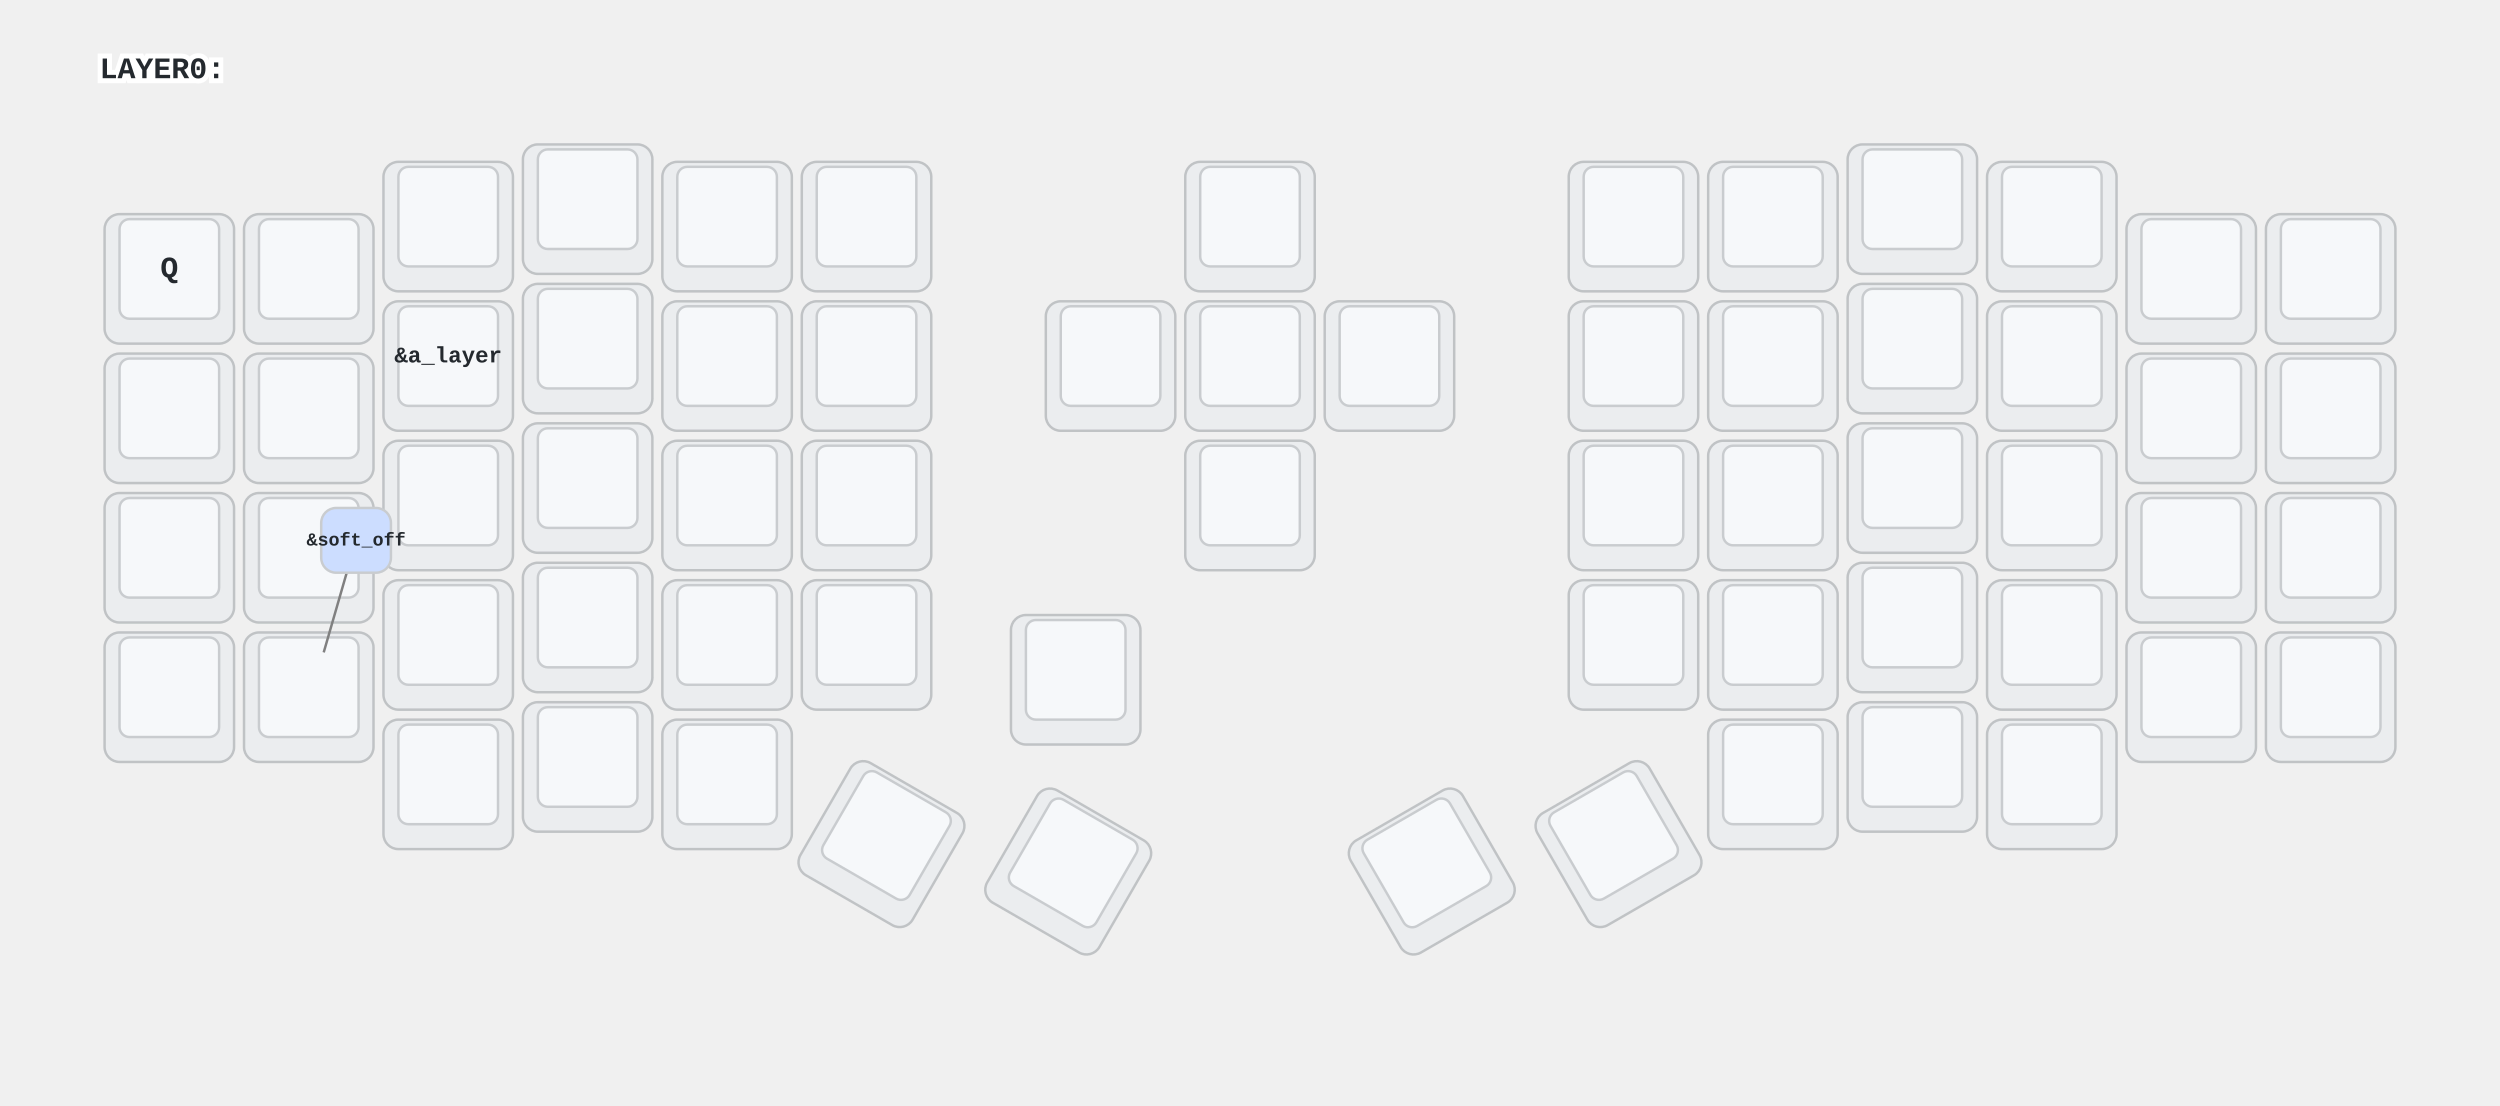
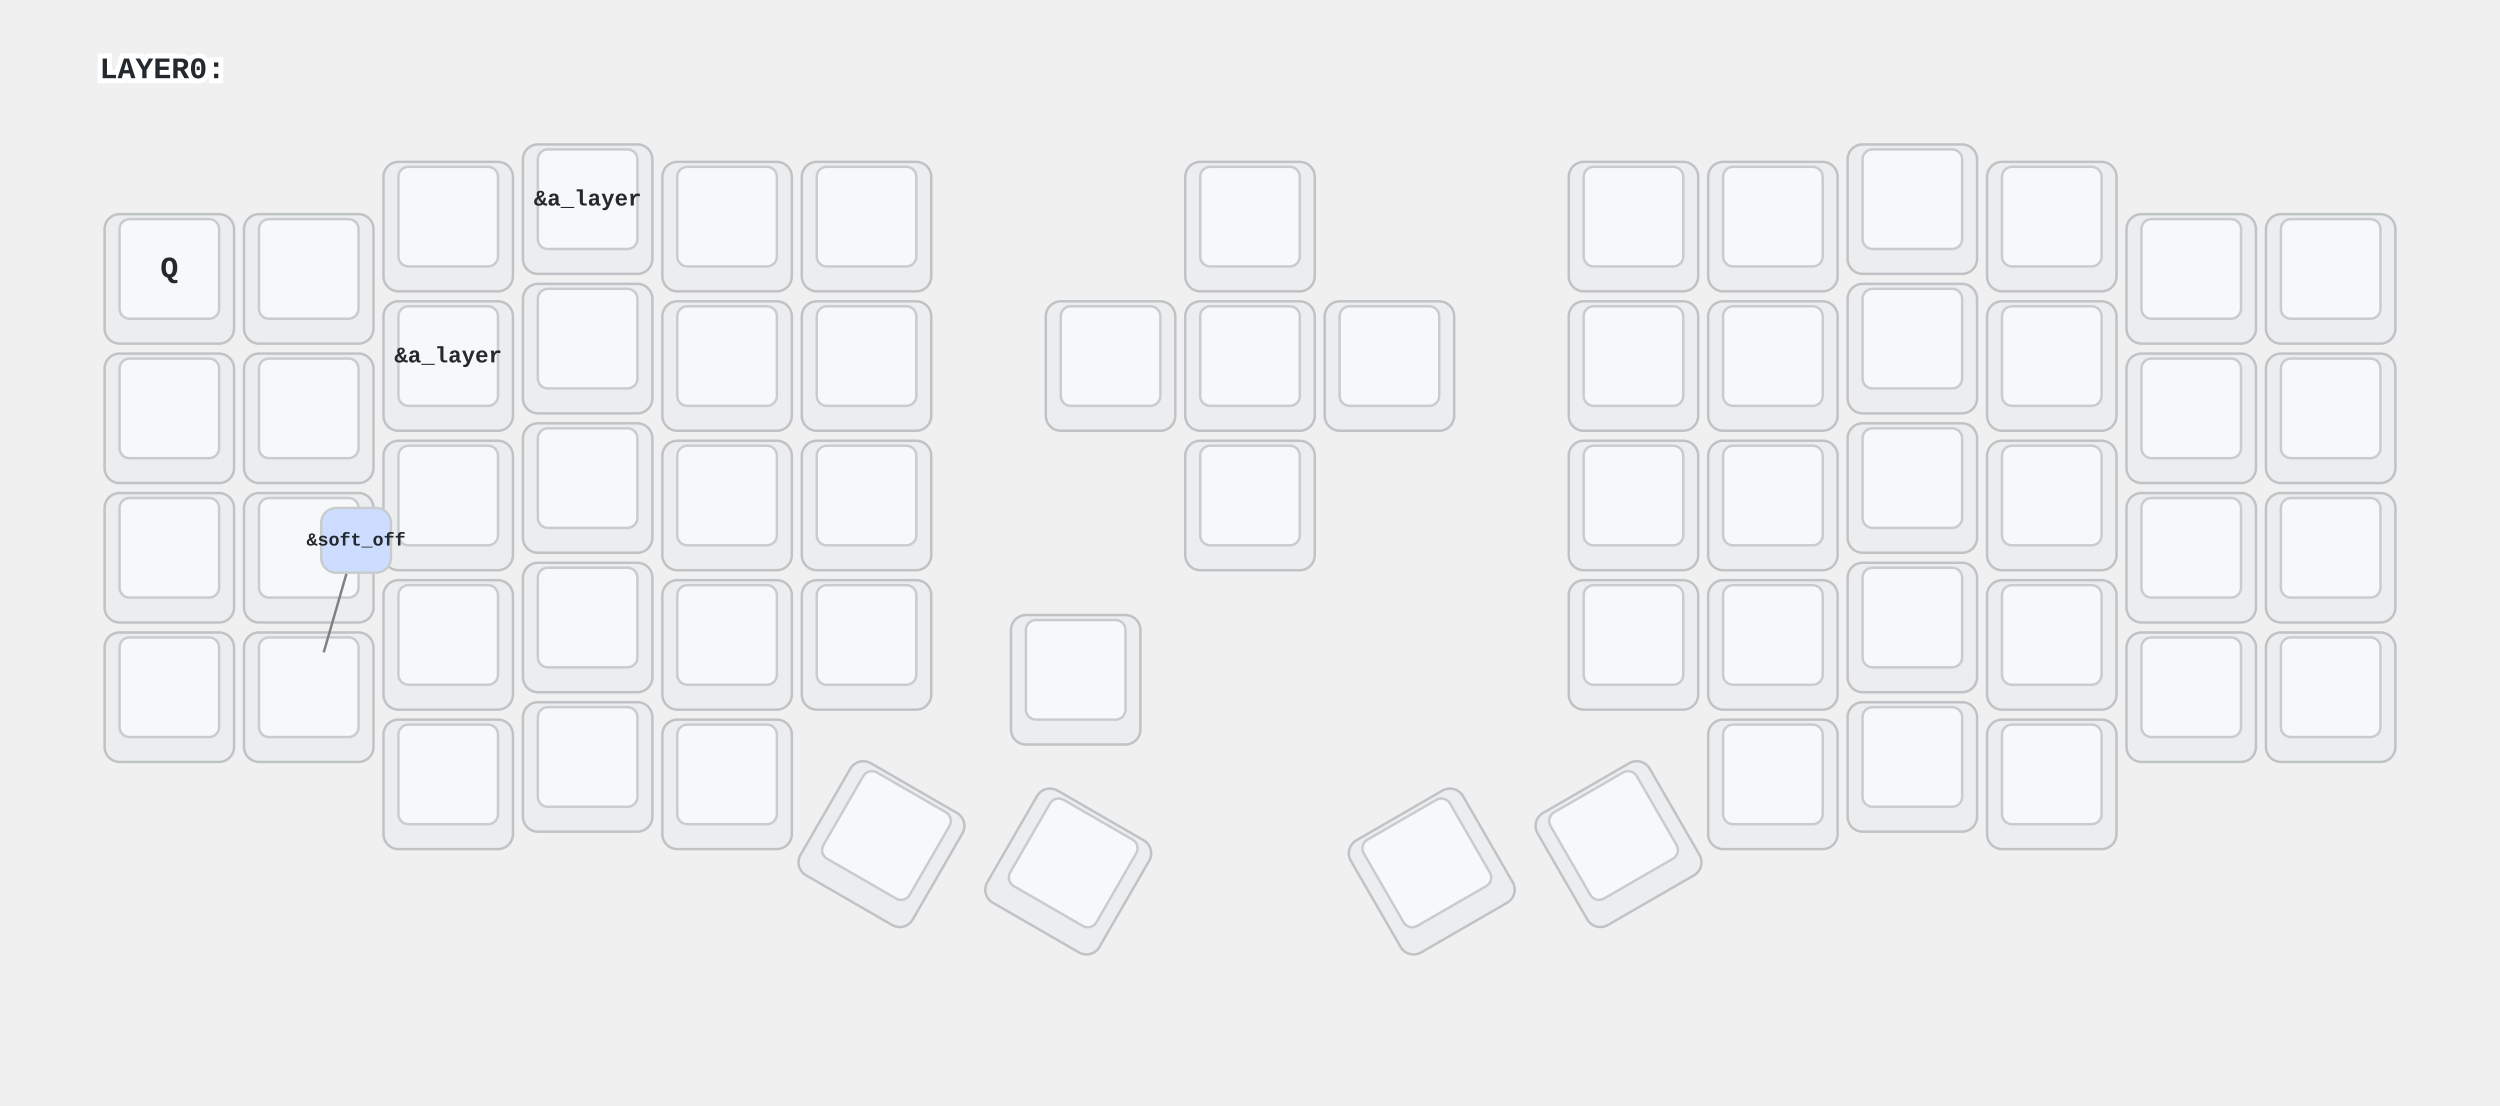
<svg xmlns="http://www.w3.org/2000/svg" xmlns:xlink="http://www.w3.org/1999/xlink" width="1004" height="444" viewBox="0 0 1004 444" class="keymap">
  <defs>/* start glyphs */
<svg id="mdi:minus-circle-outline">
      <svg id="mdi-minus-circle-outline" viewBox="0 0 24 24">
        <path d="M12,20C7.59,20 4,16.41 4,12C4,7.59 7.59,4 12,4C16.41,4 20,7.59 20,12C20,16.41 16.41,20 12,20M12,2A10,10 0 0,0 2,12A10,10 0 0,0 12,22A10,10 0 0,0 22,12A10,10 0 0,0 12,2M7,13H17V11H7" />
      </svg>
    </svg>
  </defs>/* end glyphs */
<style>/* inherit to force styles through use tags */
svg path {
    fill: inherit;
}

/* font and background color specifications */
svg.keymap {
    font-family: SFMono-Regular,Consolas,Liberation Mono,Menlo,monospace;
    font-size: 14px;
    font-kerning: normal;
    text-rendering: optimizeLegibility;
    fill: #24292e;
}

/* default key styling */
rect.key {
    fill: #f6f8fa;
}

rect.key, rect.combo {
    stroke: #c9cccf;
    stroke-width: 1;
}

/* default key side styling, only used is draw_key_sides is set */
rect.side {
    filter: brightness(90%);
}

/* color accent for combo boxes */
rect.combo, rect.combo-separate {
    fill: #cdf;
}

/* color accent for held keys */
rect.held, rect.combo.held {
    fill: #fdd;
}

/* color accent for ghost (optional) keys */
rect.ghost, rect.combo.ghost {
    stroke-dasharray: 4, 4;
    stroke-width: 2;
}

text {
    text-anchor: middle;
    dominant-baseline: middle;
}

/* styling for layer labels */
text.label {
    font-weight: bold;
    text-anchor: start;
    stroke: white;
    stroke-width: 4;
    paint-order: stroke;
}

/* styling for optional footer */
text.footer {
    text-anchor: end;
    dominant-baseline: auto;
    stroke: white;
    stroke-width: 4;
    paint-order: stroke;
}

/* styling for combo tap, and key non-tap label text */
text.combo, text.hold, text.shifted, text.left, text.right, text.tl, text.tr, text.bl, text.br {
    font-size: 11px;
}

text.hold, text.bl, text.br {
    text-anchor: middle;
    dominant-baseline: auto;
}

text.shifted, text.tl, text.tr {
    text-anchor: middle;
    dominant-baseline: hanging;
}

text.left, text.tl, text.bl {
    text-anchor: start;
}

text.right, text.tr, text.br {
    text-anchor: end;
}

text.layer-activator {
    text-decoration: underline;
}

/* styling for hold/shifted label text in combo box */
text.combo.hold, text.combo.shifted, text.combo.left, text.combo.right {
    font-size: 8px;
}

/* lighter symbol for transparent keys */
text.trans {
    fill: #7b7e81;
}

/* styling for combo dendrons */
path.combo {
    stroke-width: 1;
    stroke: gray;
    fill: none;
}

/* Start Tabler Icons Cleanup */
/* cannot use height/width with glyphs */
.icon-tabler &gt; path {
    fill: inherit;
    stroke: inherit;
    stroke-width: 2;
}
/* hide tabler's default box */
.icon-tabler &gt; path[stroke="none"][fill="none"] {
    visibility: hidden;
}
/* End Tabler Icons Cleanup */

/* For default sytles, see https://github.com/caksoylar/keymap-drawer/blob/main/keymap_drawer/config.py#L85 */

svg.keymap {
  font-family: Ubuntu Mono, Inconsolata, Consolas, Liberation Mono, Menlo, monospace;
  font-size: 12px;
  font-weight: bold;
  text-rendering: optimizeLegibility;
}

/* Color accent for held keys */
rect.held, rect.combo.held {
    fill: #ffc;
}

/* Technique borrowed and extended from https://github.com/englmaxi/zmk-config/blob/master/keymap-drawer/config.yaml */
.sym_sub_text.tap {
  translate: -5px 2px;
  font-size: 20px;
}
.sym_sub_text.shifted {
  translate: 10px 13px;
  font-size: 10px;
  opacity: 1.0;
}
.combo.sym_sub_text.tap {
  translate: -1px 1px;
}
.combo.sym_sub_text.shifted {
  translate: 7px 5px;
  font-size: 10px;
  opacity: 1.0;
}

/* Toggle */
.toggle.shifted {
  translate: -10px 12px;
}

.toggle.hold {
  translate: 13px -23px;
}

/* Variant for tap-dances */
.tap_dance.tap {
  translate: -7px 0px;
  font-size: 12px;
}
.tap_dance.shifted {
  translate: 7px 17px;
  font-size: 12px;
  opacity: 1.0;
}

/* Variant for symbol next to symbol */
.sym_by_sym.tap {
  translate: -6px 0px;
}
.sym_by_sym.shifted {
  translate: 10px 12px;
  opacity: 1.0;
}

.combo.sym_by_sym.tap {
  translate: -35px 0px;
}
.combo.sym_by_sym.shifted {
  translate: 35px 20px;
  opacity: 1.0;
}

.combo.sym_by_sym.hold {
  visibility: hidden;
}

/* hide hold box for combo sym_by_sym */
.combo.sym_by_sym.hold &gt; path[stroke="none"][fill="none"] {
  visibility: hidden;
}
</style>
  <g transform="translate(40, 0)" class="layer-LAYER0">
    <text x="0" y="28" class="label" id="LAYER0">LAYER0:</text>
    <g transform="translate(0, 56)">
      <g transform="translate(28, 56)" class="key keypos-0">
        <rect rx="6" ry="6" x="-26" y="-26" width="52" height="52" class="key side" />
        <rect rx="4" ry="4" x="-20" y="-24" width="40" height="40" class="key" />
        <text x="0" y="-4" class="key tap">Q</text>
      </g>
      <g transform="translate(84, 56)" class="key none keypos-1">
        <rect rx="6" ry="6" x="-26" y="-26" width="52" height="52" class="key none side" />
        <rect rx="4" ry="4" x="-20" y="-24" width="40" height="40" class="key none" />
        <use href="#mdi:minus-circle-outline" xlink:href="#mdi:minus-circle-outline" x="-9" y="-13" height="18" width="18.0" class="key none tap glyph mdi:minus-circle-outline" />
      </g>
      <g transform="translate(140, 35)" class="key none keypos-2">
        <rect rx="6" ry="6" x="-26" y="-26" width="52" height="52" class="key none side" />
        <rect rx="4" ry="4" x="-20" y="-24" width="40" height="40" class="key none" />
        <use href="#mdi:minus-circle-outline" xlink:href="#mdi:minus-circle-outline" x="-9" y="-13" height="18" width="18.0" class="key none tap glyph mdi:minus-circle-outline" />
      </g>
-       <g transform="translate(196, 28)" class="key none keypos-3">
-         <rect rx="6" ry="6" x="-26" y="-26" width="52" height="52" class="key none side" />
-         <rect rx="4" ry="4" x="-20" y="-24" width="40" height="40" class="key none" />
-         <use href="#mdi:minus-circle-outline" xlink:href="#mdi:minus-circle-outline" x="-9" y="-13" height="18" width="18.0" class="key none tap glyph mdi:minus-circle-outline" />
+       <g transform="translate(196, 28)" class="key keypos-3">
+         <rect rx="6" ry="6" x="-26" y="-26" width="52" height="52" class="key side" />
+         <rect rx="4" ry="4" x="-20" y="-24" width="40" height="40" class="key" />
+         <text x="0" y="-4" class="key tap">
+           <tspan style="font-size: 75%">&amp;a_layer</tspan>
+         </text>
      </g>
      <g transform="translate(252, 35)" class="key none keypos-4">
        <rect rx="6" ry="6" x="-26" y="-26" width="52" height="52" class="key none side" />
        <rect rx="4" ry="4" x="-20" y="-24" width="40" height="40" class="key none" />
        <use href="#mdi:minus-circle-outline" xlink:href="#mdi:minus-circle-outline" x="-9" y="-13" height="18" width="18.0" class="key none tap glyph mdi:minus-circle-outline" />
      </g>
      <g transform="translate(308, 35)" class="key none keypos-5">
        <rect rx="6" ry="6" x="-26" y="-26" width="52" height="52" class="key none side" />
        <rect rx="4" ry="4" x="-20" y="-24" width="40" height="40" class="key none" />
        <use href="#mdi:minus-circle-outline" xlink:href="#mdi:minus-circle-outline" x="-9" y="-13" height="18" width="18.0" class="key none tap glyph mdi:minus-circle-outline" />
      </g>
      <g transform="translate(462, 35)" class="key none keypos-6">
        <rect rx="6" ry="6" x="-26" y="-26" width="52" height="52" class="key none side" />
        <rect rx="4" ry="4" x="-20" y="-24" width="40" height="40" class="key none" />
        <use href="#mdi:minus-circle-outline" xlink:href="#mdi:minus-circle-outline" x="-9" y="-13" height="18" width="18.0" class="key none tap glyph mdi:minus-circle-outline" />
      </g>
      <g transform="translate(616, 35)" class="key none keypos-7">
        <rect rx="6" ry="6" x="-26" y="-26" width="52" height="52" class="key none side" />
        <rect rx="4" ry="4" x="-20" y="-24" width="40" height="40" class="key none" />
        <use href="#mdi:minus-circle-outline" xlink:href="#mdi:minus-circle-outline" x="-9" y="-13" height="18" width="18.0" class="key none tap glyph mdi:minus-circle-outline" />
      </g>
      <g transform="translate(672, 35)" class="key none keypos-8">
        <rect rx="6" ry="6" x="-26" y="-26" width="52" height="52" class="key none side" />
        <rect rx="4" ry="4" x="-20" y="-24" width="40" height="40" class="key none" />
        <use href="#mdi:minus-circle-outline" xlink:href="#mdi:minus-circle-outline" x="-9" y="-13" height="18" width="18.0" class="key none tap glyph mdi:minus-circle-outline" />
      </g>
      <g transform="translate(728, 28)" class="key none keypos-9">
        <rect rx="6" ry="6" x="-26" y="-26" width="52" height="52" class="key none side" />
        <rect rx="4" ry="4" x="-20" y="-24" width="40" height="40" class="key none" />
        <use href="#mdi:minus-circle-outline" xlink:href="#mdi:minus-circle-outline" x="-9" y="-13" height="18" width="18.0" class="key none tap glyph mdi:minus-circle-outline" />
      </g>
      <g transform="translate(784, 35)" class="key none keypos-10">
        <rect rx="6" ry="6" x="-26" y="-26" width="52" height="52" class="key none side" />
        <rect rx="4" ry="4" x="-20" y="-24" width="40" height="40" class="key none" />
        <use href="#mdi:minus-circle-outline" xlink:href="#mdi:minus-circle-outline" x="-9" y="-13" height="18" width="18.0" class="key none tap glyph mdi:minus-circle-outline" />
      </g>
      <g transform="translate(840, 56)" class="key none keypos-11">
        <rect rx="6" ry="6" x="-26" y="-26" width="52" height="52" class="key none side" />
        <rect rx="4" ry="4" x="-20" y="-24" width="40" height="40" class="key none" />
        <use href="#mdi:minus-circle-outline" xlink:href="#mdi:minus-circle-outline" x="-9" y="-13" height="18" width="18.0" class="key none tap glyph mdi:minus-circle-outline" />
      </g>
      <g transform="translate(896, 56)" class="key none keypos-12">
        <rect rx="6" ry="6" x="-26" y="-26" width="52" height="52" class="key none side" />
        <rect rx="4" ry="4" x="-20" y="-24" width="40" height="40" class="key none" />
        <use href="#mdi:minus-circle-outline" xlink:href="#mdi:minus-circle-outline" x="-9" y="-13" height="18" width="18.0" class="key none tap glyph mdi:minus-circle-outline" />
      </g>
      <g transform="translate(28, 112)" class="key none keypos-13">
        <rect rx="6" ry="6" x="-26" y="-26" width="52" height="52" class="key none side" />
        <rect rx="4" ry="4" x="-20" y="-24" width="40" height="40" class="key none" />
        <use href="#mdi:minus-circle-outline" xlink:href="#mdi:minus-circle-outline" x="-9" y="-13" height="18" width="18.0" class="key none tap glyph mdi:minus-circle-outline" />
      </g>
      <g transform="translate(84, 112)" class="key none keypos-14">
        <rect rx="6" ry="6" x="-26" y="-26" width="52" height="52" class="key none side" />
        <rect rx="4" ry="4" x="-20" y="-24" width="40" height="40" class="key none" />
        <use href="#mdi:minus-circle-outline" xlink:href="#mdi:minus-circle-outline" x="-9" y="-13" height="18" width="18.0" class="key none tap glyph mdi:minus-circle-outline" />
      </g>
      <g transform="translate(140, 91)" class="key keypos-15">
        <rect rx="6" ry="6" x="-26" y="-26" width="52" height="52" class="key side" />
        <rect rx="4" ry="4" x="-20" y="-24" width="40" height="40" class="key" />
        <text x="0" y="-4" class="key tap">
          <tspan style="font-size: 75%">&amp;a_layer</tspan>
        </text>
      </g>
      <g transform="translate(196, 84)" class="key none keypos-16">
        <rect rx="6" ry="6" x="-26" y="-26" width="52" height="52" class="key none side" />
        <rect rx="4" ry="4" x="-20" y="-24" width="40" height="40" class="key none" />
        <use href="#mdi:minus-circle-outline" xlink:href="#mdi:minus-circle-outline" x="-9" y="-13" height="18" width="18.0" class="key none tap glyph mdi:minus-circle-outline" />
      </g>
      <g transform="translate(252, 91)" class="key none keypos-17">
        <rect rx="6" ry="6" x="-26" y="-26" width="52" height="52" class="key none side" />
        <rect rx="4" ry="4" x="-20" y="-24" width="40" height="40" class="key none" />
        <use href="#mdi:minus-circle-outline" xlink:href="#mdi:minus-circle-outline" x="-9" y="-13" height="18" width="18.0" class="key none tap glyph mdi:minus-circle-outline" />
      </g>
      <g transform="translate(308, 91)" class="key none keypos-18">
        <rect rx="6" ry="6" x="-26" y="-26" width="52" height="52" class="key none side" />
        <rect rx="4" ry="4" x="-20" y="-24" width="40" height="40" class="key none" />
        <use href="#mdi:minus-circle-outline" xlink:href="#mdi:minus-circle-outline" x="-9" y="-13" height="18" width="18.0" class="key none tap glyph mdi:minus-circle-outline" />
      </g>
      <g transform="translate(462, 147)" class="key none keypos-19">
        <rect rx="6" ry="6" x="-26" y="-26" width="52" height="52" class="key none side" />
        <rect rx="4" ry="4" x="-20" y="-24" width="40" height="40" class="key none" />
        <use href="#mdi:minus-circle-outline" xlink:href="#mdi:minus-circle-outline" x="-9" y="-13" height="18" width="18.0" class="key none tap glyph mdi:minus-circle-outline" />
      </g>
      <g transform="translate(616, 91)" class="key none keypos-20">
        <rect rx="6" ry="6" x="-26" y="-26" width="52" height="52" class="key none side" />
        <rect rx="4" ry="4" x="-20" y="-24" width="40" height="40" class="key none" />
        <use href="#mdi:minus-circle-outline" xlink:href="#mdi:minus-circle-outline" x="-9" y="-13" height="18" width="18.0" class="key none tap glyph mdi:minus-circle-outline" />
      </g>
      <g transform="translate(672, 91)" class="key none keypos-21">
        <rect rx="6" ry="6" x="-26" y="-26" width="52" height="52" class="key none side" />
        <rect rx="4" ry="4" x="-20" y="-24" width="40" height="40" class="key none" />
        <use href="#mdi:minus-circle-outline" xlink:href="#mdi:minus-circle-outline" x="-9" y="-13" height="18" width="18.0" class="key none tap glyph mdi:minus-circle-outline" />
      </g>
      <g transform="translate(728, 84)" class="key none keypos-22">
        <rect rx="6" ry="6" x="-26" y="-26" width="52" height="52" class="key none side" />
        <rect rx="4" ry="4" x="-20" y="-24" width="40" height="40" class="key none" />
        <use href="#mdi:minus-circle-outline" xlink:href="#mdi:minus-circle-outline" x="-9" y="-13" height="18" width="18.0" class="key none tap glyph mdi:minus-circle-outline" />
      </g>
      <g transform="translate(784, 91)" class="key none keypos-23">
        <rect rx="6" ry="6" x="-26" y="-26" width="52" height="52" class="key none side" />
        <rect rx="4" ry="4" x="-20" y="-24" width="40" height="40" class="key none" />
        <use href="#mdi:minus-circle-outline" xlink:href="#mdi:minus-circle-outline" x="-9" y="-13" height="18" width="18.0" class="key none tap glyph mdi:minus-circle-outline" />
      </g>
      <g transform="translate(840, 112)" class="key none keypos-24">
        <rect rx="6" ry="6" x="-26" y="-26" width="52" height="52" class="key none side" />
        <rect rx="4" ry="4" x="-20" y="-24" width="40" height="40" class="key none" />
        <use href="#mdi:minus-circle-outline" xlink:href="#mdi:minus-circle-outline" x="-9" y="-13" height="18" width="18.0" class="key none tap glyph mdi:minus-circle-outline" />
      </g>
      <g transform="translate(896, 112)" class="key none keypos-25">
        <rect rx="6" ry="6" x="-26" y="-26" width="52" height="52" class="key none side" />
        <rect rx="4" ry="4" x="-20" y="-24" width="40" height="40" class="key none" />
        <use href="#mdi:minus-circle-outline" xlink:href="#mdi:minus-circle-outline" x="-9" y="-13" height="18" width="18.0" class="key none tap glyph mdi:minus-circle-outline" />
      </g>
      <g transform="translate(28, 168)" class="key none keypos-26">
        <rect rx="6" ry="6" x="-26" y="-26" width="52" height="52" class="key none side" />
        <rect rx="4" ry="4" x="-20" y="-24" width="40" height="40" class="key none" />
        <use href="#mdi:minus-circle-outline" xlink:href="#mdi:minus-circle-outline" x="-9" y="-13" height="18" width="18.0" class="key none tap glyph mdi:minus-circle-outline" />
      </g>
      <g transform="translate(84, 168)" class="key none keypos-27">
        <rect rx="6" ry="6" x="-26" y="-26" width="52" height="52" class="key none side" />
        <rect rx="4" ry="4" x="-20" y="-24" width="40" height="40" class="key none" />
        <use href="#mdi:minus-circle-outline" xlink:href="#mdi:minus-circle-outline" x="-9" y="-13" height="18" width="18.0" class="key none tap glyph mdi:minus-circle-outline" />
      </g>
      <g transform="translate(140, 147)" class="key none keypos-28">
        <rect rx="6" ry="6" x="-26" y="-26" width="52" height="52" class="key none side" />
        <rect rx="4" ry="4" x="-20" y="-24" width="40" height="40" class="key none" />
        <use href="#mdi:minus-circle-outline" xlink:href="#mdi:minus-circle-outline" x="-9" y="-13" height="18" width="18.0" class="key none tap glyph mdi:minus-circle-outline" />
      </g>
      <g transform="translate(196, 140)" class="key none keypos-29">
        <rect rx="6" ry="6" x="-26" y="-26" width="52" height="52" class="key none side" />
        <rect rx="4" ry="4" x="-20" y="-24" width="40" height="40" class="key none" />
        <use href="#mdi:minus-circle-outline" xlink:href="#mdi:minus-circle-outline" x="-9" y="-13" height="18" width="18.0" class="key none tap glyph mdi:minus-circle-outline" />
      </g>
      <g transform="translate(252, 147)" class="key none keypos-30">
        <rect rx="6" ry="6" x="-26" y="-26" width="52" height="52" class="key none side" />
        <rect rx="4" ry="4" x="-20" y="-24" width="40" height="40" class="key none" />
        <use href="#mdi:minus-circle-outline" xlink:href="#mdi:minus-circle-outline" x="-9" y="-13" height="18" width="18.0" class="key none tap glyph mdi:minus-circle-outline" />
      </g>
      <g transform="translate(308, 147)" class="key none keypos-31">
        <rect rx="6" ry="6" x="-26" y="-26" width="52" height="52" class="key none side" />
        <rect rx="4" ry="4" x="-20" y="-24" width="40" height="40" class="key none" />
        <use href="#mdi:minus-circle-outline" xlink:href="#mdi:minus-circle-outline" x="-9" y="-13" height="18" width="18.0" class="key none tap glyph mdi:minus-circle-outline" />
      </g>
      <g transform="translate(406, 91)" class="key none keypos-32">
        <rect rx="6" ry="6" x="-26" y="-26" width="52" height="52" class="key none side" />
        <rect rx="4" ry="4" x="-20" y="-24" width="40" height="40" class="key none" />
        <use href="#mdi:minus-circle-outline" xlink:href="#mdi:minus-circle-outline" x="-9" y="-13" height="18" width="18.0" class="key none tap glyph mdi:minus-circle-outline" />
      </g>
      <g transform="translate(616, 147)" class="key none keypos-33">
        <rect rx="6" ry="6" x="-26" y="-26" width="52" height="52" class="key none side" />
        <rect rx="4" ry="4" x="-20" y="-24" width="40" height="40" class="key none" />
        <use href="#mdi:minus-circle-outline" xlink:href="#mdi:minus-circle-outline" x="-9" y="-13" height="18" width="18.0" class="key none tap glyph mdi:minus-circle-outline" />
      </g>
      <g transform="translate(672, 147)" class="key none keypos-34">
        <rect rx="6" ry="6" x="-26" y="-26" width="52" height="52" class="key none side" />
        <rect rx="4" ry="4" x="-20" y="-24" width="40" height="40" class="key none" />
        <use href="#mdi:minus-circle-outline" xlink:href="#mdi:minus-circle-outline" x="-9" y="-13" height="18" width="18.0" class="key none tap glyph mdi:minus-circle-outline" />
      </g>
      <g transform="translate(728, 140)" class="key none keypos-35">
        <rect rx="6" ry="6" x="-26" y="-26" width="52" height="52" class="key none side" />
        <rect rx="4" ry="4" x="-20" y="-24" width="40" height="40" class="key none" />
        <use href="#mdi:minus-circle-outline" xlink:href="#mdi:minus-circle-outline" x="-9" y="-13" height="18" width="18.0" class="key none tap glyph mdi:minus-circle-outline" />
      </g>
      <g transform="translate(784, 147)" class="key none keypos-36">
        <rect rx="6" ry="6" x="-26" y="-26" width="52" height="52" class="key none side" />
        <rect rx="4" ry="4" x="-20" y="-24" width="40" height="40" class="key none" />
        <use href="#mdi:minus-circle-outline" xlink:href="#mdi:minus-circle-outline" x="-9" y="-13" height="18" width="18.0" class="key none tap glyph mdi:minus-circle-outline" />
      </g>
      <g transform="translate(840, 168)" class="key none keypos-37">
        <rect rx="6" ry="6" x="-26" y="-26" width="52" height="52" class="key none side" />
        <rect rx="4" ry="4" x="-20" y="-24" width="40" height="40" class="key none" />
        <use href="#mdi:minus-circle-outline" xlink:href="#mdi:minus-circle-outline" x="-9" y="-13" height="18" width="18.0" class="key none tap glyph mdi:minus-circle-outline" />
      </g>
      <g transform="translate(896, 168)" class="key none keypos-38">
        <rect rx="6" ry="6" x="-26" y="-26" width="52" height="52" class="key none side" />
        <rect rx="4" ry="4" x="-20" y="-24" width="40" height="40" class="key none" />
        <use href="#mdi:minus-circle-outline" xlink:href="#mdi:minus-circle-outline" x="-9" y="-13" height="18" width="18.0" class="key none tap glyph mdi:minus-circle-outline" />
      </g>
      <g transform="translate(28, 224)" class="key none keypos-39">
        <rect rx="6" ry="6" x="-26" y="-26" width="52" height="52" class="key none side" />
        <rect rx="4" ry="4" x="-20" y="-24" width="40" height="40" class="key none" />
        <use href="#mdi:minus-circle-outline" xlink:href="#mdi:minus-circle-outline" x="-9" y="-13" height="18" width="18.0" class="key none tap glyph mdi:minus-circle-outline" />
      </g>
      <g transform="translate(84, 224)" class="key none keypos-40">
        <rect rx="6" ry="6" x="-26" y="-26" width="52" height="52" class="key none side" />
        <rect rx="4" ry="4" x="-20" y="-24" width="40" height="40" class="key none" />
        <use href="#mdi:minus-circle-outline" xlink:href="#mdi:minus-circle-outline" x="-9" y="-13" height="18" width="18.0" class="key none tap glyph mdi:minus-circle-outline" />
      </g>
      <g transform="translate(140, 203)" class="key none keypos-41">
        <rect rx="6" ry="6" x="-26" y="-26" width="52" height="52" class="key none side" />
        <rect rx="4" ry="4" x="-20" y="-24" width="40" height="40" class="key none" />
        <use href="#mdi:minus-circle-outline" xlink:href="#mdi:minus-circle-outline" x="-9" y="-13" height="18" width="18.0" class="key none tap glyph mdi:minus-circle-outline" />
      </g>
      <g transform="translate(196, 196)" class="key none keypos-42">
        <rect rx="6" ry="6" x="-26" y="-26" width="52" height="52" class="key none side" />
        <rect rx="4" ry="4" x="-20" y="-24" width="40" height="40" class="key none" />
        <use href="#mdi:minus-circle-outline" xlink:href="#mdi:minus-circle-outline" x="-9" y="-13" height="18" width="18.0" class="key none tap glyph mdi:minus-circle-outline" />
      </g>
      <g transform="translate(252, 203)" class="key none keypos-43">
        <rect rx="6" ry="6" x="-26" y="-26" width="52" height="52" class="key none side" />
        <rect rx="4" ry="4" x="-20" y="-24" width="40" height="40" class="key none" />
        <use href="#mdi:minus-circle-outline" xlink:href="#mdi:minus-circle-outline" x="-9" y="-13" height="18" width="18.0" class="key none tap glyph mdi:minus-circle-outline" />
      </g>
      <g transform="translate(308, 203)" class="key none keypos-44">
        <rect rx="6" ry="6" x="-26" y="-26" width="52" height="52" class="key none side" />
        <rect rx="4" ry="4" x="-20" y="-24" width="40" height="40" class="key none" />
        <use href="#mdi:minus-circle-outline" xlink:href="#mdi:minus-circle-outline" x="-9" y="-13" height="18" width="18.0" class="key none tap glyph mdi:minus-circle-outline" />
      </g>
      <g transform="translate(518, 91)" class="key none keypos-45">
        <rect rx="6" ry="6" x="-26" y="-26" width="52" height="52" class="key none side" />
        <rect rx="4" ry="4" x="-20" y="-24" width="40" height="40" class="key none" />
        <use href="#mdi:minus-circle-outline" xlink:href="#mdi:minus-circle-outline" x="-9" y="-13" height="18" width="18.0" class="key none tap glyph mdi:minus-circle-outline" />
      </g>
      <g transform="translate(616, 203)" class="key none keypos-46">
        <rect rx="6" ry="6" x="-26" y="-26" width="52" height="52" class="key none side" />
        <rect rx="4" ry="4" x="-20" y="-24" width="40" height="40" class="key none" />
        <use href="#mdi:minus-circle-outline" xlink:href="#mdi:minus-circle-outline" x="-9" y="-13" height="18" width="18.0" class="key none tap glyph mdi:minus-circle-outline" />
      </g>
      <g transform="translate(672, 203)" class="key none keypos-47">
        <rect rx="6" ry="6" x="-26" y="-26" width="52" height="52" class="key none side" />
        <rect rx="4" ry="4" x="-20" y="-24" width="40" height="40" class="key none" />
        <use href="#mdi:minus-circle-outline" xlink:href="#mdi:minus-circle-outline" x="-9" y="-13" height="18" width="18.0" class="key none tap glyph mdi:minus-circle-outline" />
      </g>
      <g transform="translate(728, 196)" class="key none keypos-48">
        <rect rx="6" ry="6" x="-26" y="-26" width="52" height="52" class="key none side" />
        <rect rx="4" ry="4" x="-20" y="-24" width="40" height="40" class="key none" />
        <use href="#mdi:minus-circle-outline" xlink:href="#mdi:minus-circle-outline" x="-9" y="-13" height="18" width="18.0" class="key none tap glyph mdi:minus-circle-outline" />
      </g>
      <g transform="translate(784, 203)" class="key none keypos-49">
        <rect rx="6" ry="6" x="-26" y="-26" width="52" height="52" class="key none side" />
        <rect rx="4" ry="4" x="-20" y="-24" width="40" height="40" class="key none" />
        <use href="#mdi:minus-circle-outline" xlink:href="#mdi:minus-circle-outline" x="-9" y="-13" height="18" width="18.0" class="key none tap glyph mdi:minus-circle-outline" />
      </g>
      <g transform="translate(840, 224)" class="key none keypos-50">
        <rect rx="6" ry="6" x="-26" y="-26" width="52" height="52" class="key none side" />
        <rect rx="4" ry="4" x="-20" y="-24" width="40" height="40" class="key none" />
        <use href="#mdi:minus-circle-outline" xlink:href="#mdi:minus-circle-outline" x="-9" y="-13" height="18" width="18.0" class="key none tap glyph mdi:minus-circle-outline" />
      </g>
      <g transform="translate(896, 224)" class="key none keypos-51">
        <rect rx="6" ry="6" x="-26" y="-26" width="52" height="52" class="key none side" />
        <rect rx="4" ry="4" x="-20" y="-24" width="40" height="40" class="key none" />
        <use href="#mdi:minus-circle-outline" xlink:href="#mdi:minus-circle-outline" x="-9" y="-13" height="18" width="18.0" class="key none tap glyph mdi:minus-circle-outline" />
      </g>
      <g transform="translate(392, 217)" class="key none keypos-52">
        <rect rx="6" ry="6" x="-26" y="-26" width="52" height="52" class="key none side" />
        <rect rx="4" ry="4" x="-20" y="-24" width="40" height="40" class="key none" />
        <use href="#mdi:minus-circle-outline" xlink:href="#mdi:minus-circle-outline" x="-9" y="-13" height="18" width="18.0" class="key none tap glyph mdi:minus-circle-outline" />
      </g>
      <g transform="translate(140, 259)" class="key none keypos-53">
        <rect rx="6" ry="6" x="-26" y="-26" width="52" height="52" class="key none side" />
        <rect rx="4" ry="4" x="-20" y="-24" width="40" height="40" class="key none" />
        <use href="#mdi:minus-circle-outline" xlink:href="#mdi:minus-circle-outline" x="-9" y="-13" height="18" width="18.0" class="key none tap glyph mdi:minus-circle-outline" />
      </g>
      <g transform="translate(196, 252)" class="key none keypos-54">
        <rect rx="6" ry="6" x="-26" y="-26" width="52" height="52" class="key none side" />
        <rect rx="4" ry="4" x="-20" y="-24" width="40" height="40" class="key none" />
        <use href="#mdi:minus-circle-outline" xlink:href="#mdi:minus-circle-outline" x="-9" y="-13" height="18" width="18.0" class="key none tap glyph mdi:minus-circle-outline" />
      </g>
      <g transform="translate(252, 259)" class="key none keypos-55">
        <rect rx="6" ry="6" x="-26" y="-26" width="52" height="52" class="key none side" />
        <rect rx="4" ry="4" x="-20" y="-24" width="40" height="40" class="key none" />
        <use href="#mdi:minus-circle-outline" xlink:href="#mdi:minus-circle-outline" x="-9" y="-13" height="18" width="18.0" class="key none tap glyph mdi:minus-circle-outline" />
      </g>
      <g transform="translate(314, 283) rotate(30.0)" class="key none keypos-56">
        <rect rx="6" ry="6" x="-26" y="-26" width="52" height="52" class="key none side" />
        <rect rx="4" ry="4" x="-20" y="-24" width="40" height="40" class="key none" />
        <use href="#mdi:minus-circle-outline" xlink:href="#mdi:minus-circle-outline" x="-9" y="-13" height="18" width="18.0" class="key none tap glyph mdi:minus-circle-outline" />
      </g>
      <g transform="translate(389, 294) rotate(30.0)" class="key none keypos-57">
        <rect rx="6" ry="6" x="-26" y="-26" width="52" height="52" class="key none side" />
        <rect rx="4" ry="4" x="-20" y="-24" width="40" height="40" class="key none" />
        <use href="#mdi:minus-circle-outline" xlink:href="#mdi:minus-circle-outline" x="-9" y="-13" height="18" width="18.0" class="key none tap glyph mdi:minus-circle-outline" />
      </g>
      <g transform="translate(462, 91)" class="key none keypos-58">
        <rect rx="6" ry="6" x="-26" y="-26" width="52" height="52" class="key none side" />
        <rect rx="4" ry="4" x="-20" y="-24" width="40" height="40" class="key none" />
        <use href="#mdi:minus-circle-outline" xlink:href="#mdi:minus-circle-outline" x="-9" y="-13" height="18" width="18.0" class="key none tap glyph mdi:minus-circle-outline" />
      </g>
      <g transform="translate(535, 294) rotate(-30.0)" class="key none keypos-59">
        <rect rx="6" ry="6" x="-26" y="-26" width="52" height="52" class="key none side" />
        <rect rx="4" ry="4" x="-20" y="-24" width="40" height="40" class="key none" />
        <use href="#mdi:minus-circle-outline" xlink:href="#mdi:minus-circle-outline" x="-9" y="-13" height="18" width="18.0" class="key none tap glyph mdi:minus-circle-outline" />
      </g>
      <g transform="translate(610, 283) rotate(-30.0)" class="key none keypos-60">
        <rect rx="6" ry="6" x="-26" y="-26" width="52" height="52" class="key none side" />
        <rect rx="4" ry="4" x="-20" y="-24" width="40" height="40" class="key none" />
        <use href="#mdi:minus-circle-outline" xlink:href="#mdi:minus-circle-outline" x="-9" y="-13" height="18" width="18.0" class="key none tap glyph mdi:minus-circle-outline" />
      </g>
      <g transform="translate(672, 259)" class="key none keypos-61">
        <rect rx="6" ry="6" x="-26" y="-26" width="52" height="52" class="key none side" />
        <rect rx="4" ry="4" x="-20" y="-24" width="40" height="40" class="key none" />
        <use href="#mdi:minus-circle-outline" xlink:href="#mdi:minus-circle-outline" x="-9" y="-13" height="18" width="18.0" class="key none tap glyph mdi:minus-circle-outline" />
      </g>
      <g transform="translate(728, 252)" class="key none keypos-62">
        <rect rx="6" ry="6" x="-26" y="-26" width="52" height="52" class="key none side" />
        <rect rx="4" ry="4" x="-20" y="-24" width="40" height="40" class="key none" />
        <use href="#mdi:minus-circle-outline" xlink:href="#mdi:minus-circle-outline" x="-9" y="-13" height="18" width="18.0" class="key none tap glyph mdi:minus-circle-outline" />
      </g>
      <g transform="translate(784, 259)" class="key none keypos-63">
        <rect rx="6" ry="6" x="-26" y="-26" width="52" height="52" class="key none side" />
        <rect rx="4" ry="4" x="-20" y="-24" width="40" height="40" class="key none" />
        <use href="#mdi:minus-circle-outline" xlink:href="#mdi:minus-circle-outline" x="-9" y="-13" height="18" width="18.0" class="key none tap glyph mdi:minus-circle-outline" />
      </g>
      <g class="combo combopos-0">
        <path d="M103,161 l-13,45" class="combo" />
        <rect rx="6" ry="6" x="89" y="148" width="28" height="26" class="combo" />
        <text x="103" y="161" class="combo tap">
          <tspan style="font-size: 67%">&amp;soft_off</tspan>
        </text>
      </g>
    </g>
  </g>
</svg>
